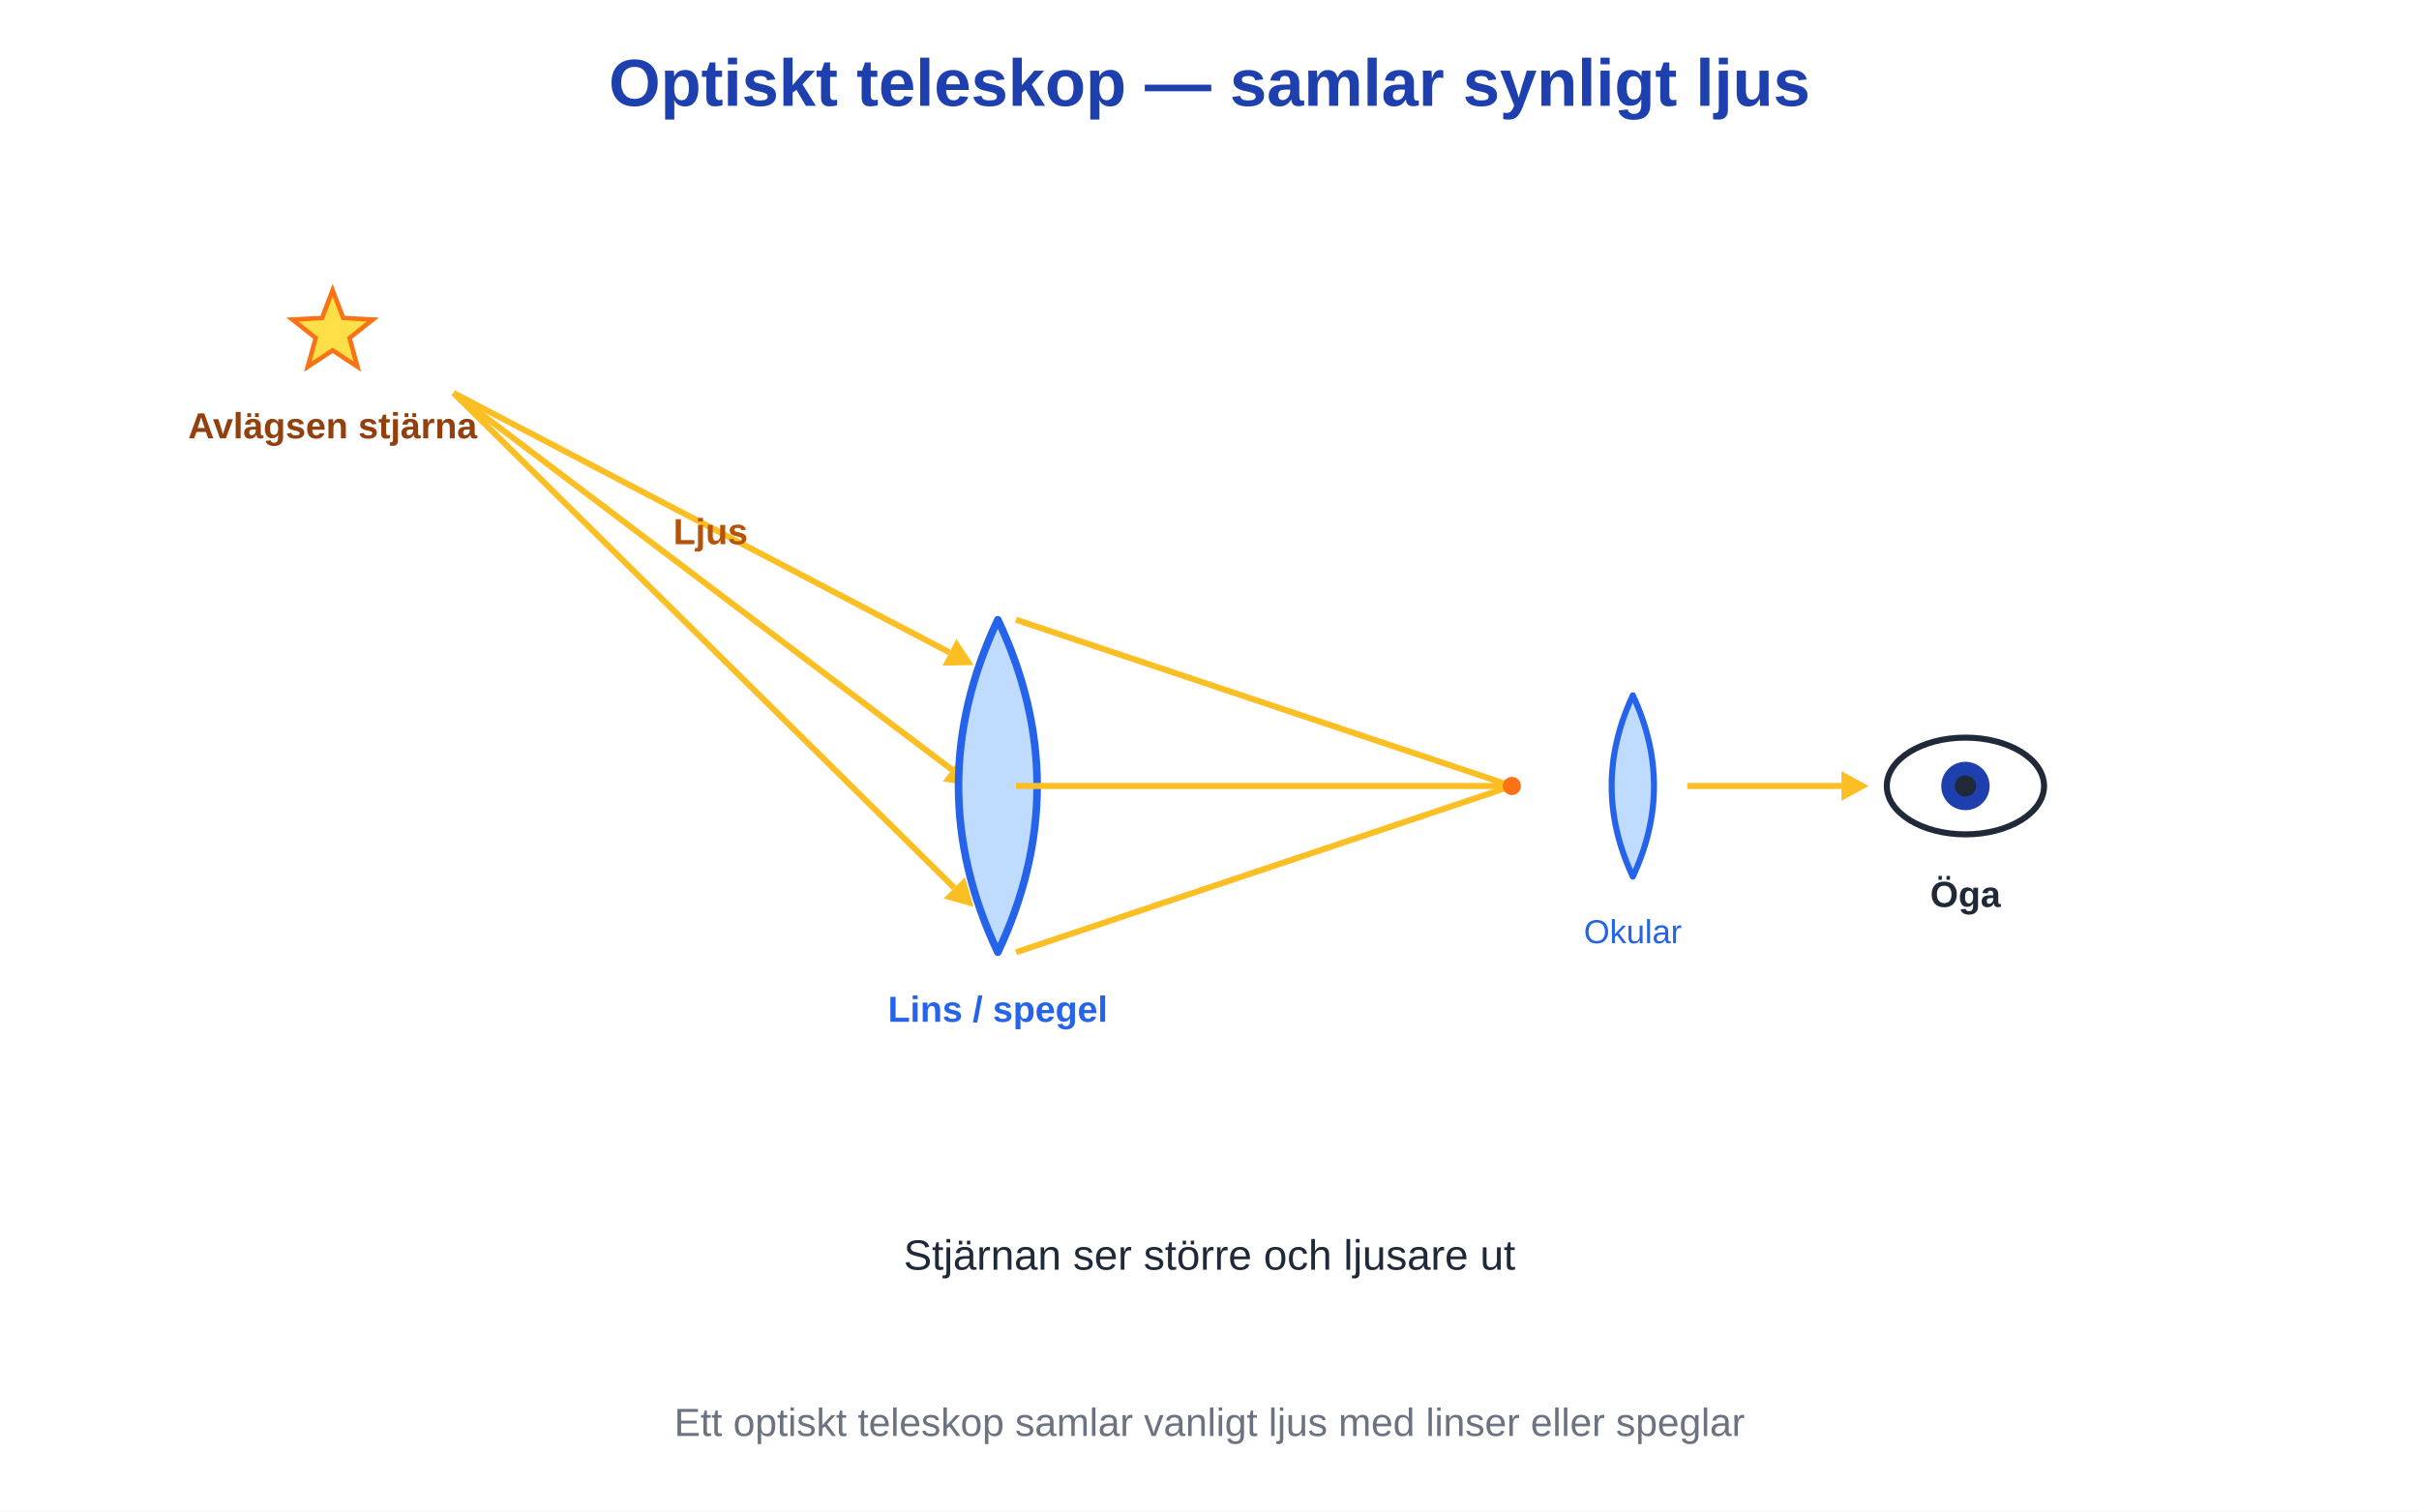
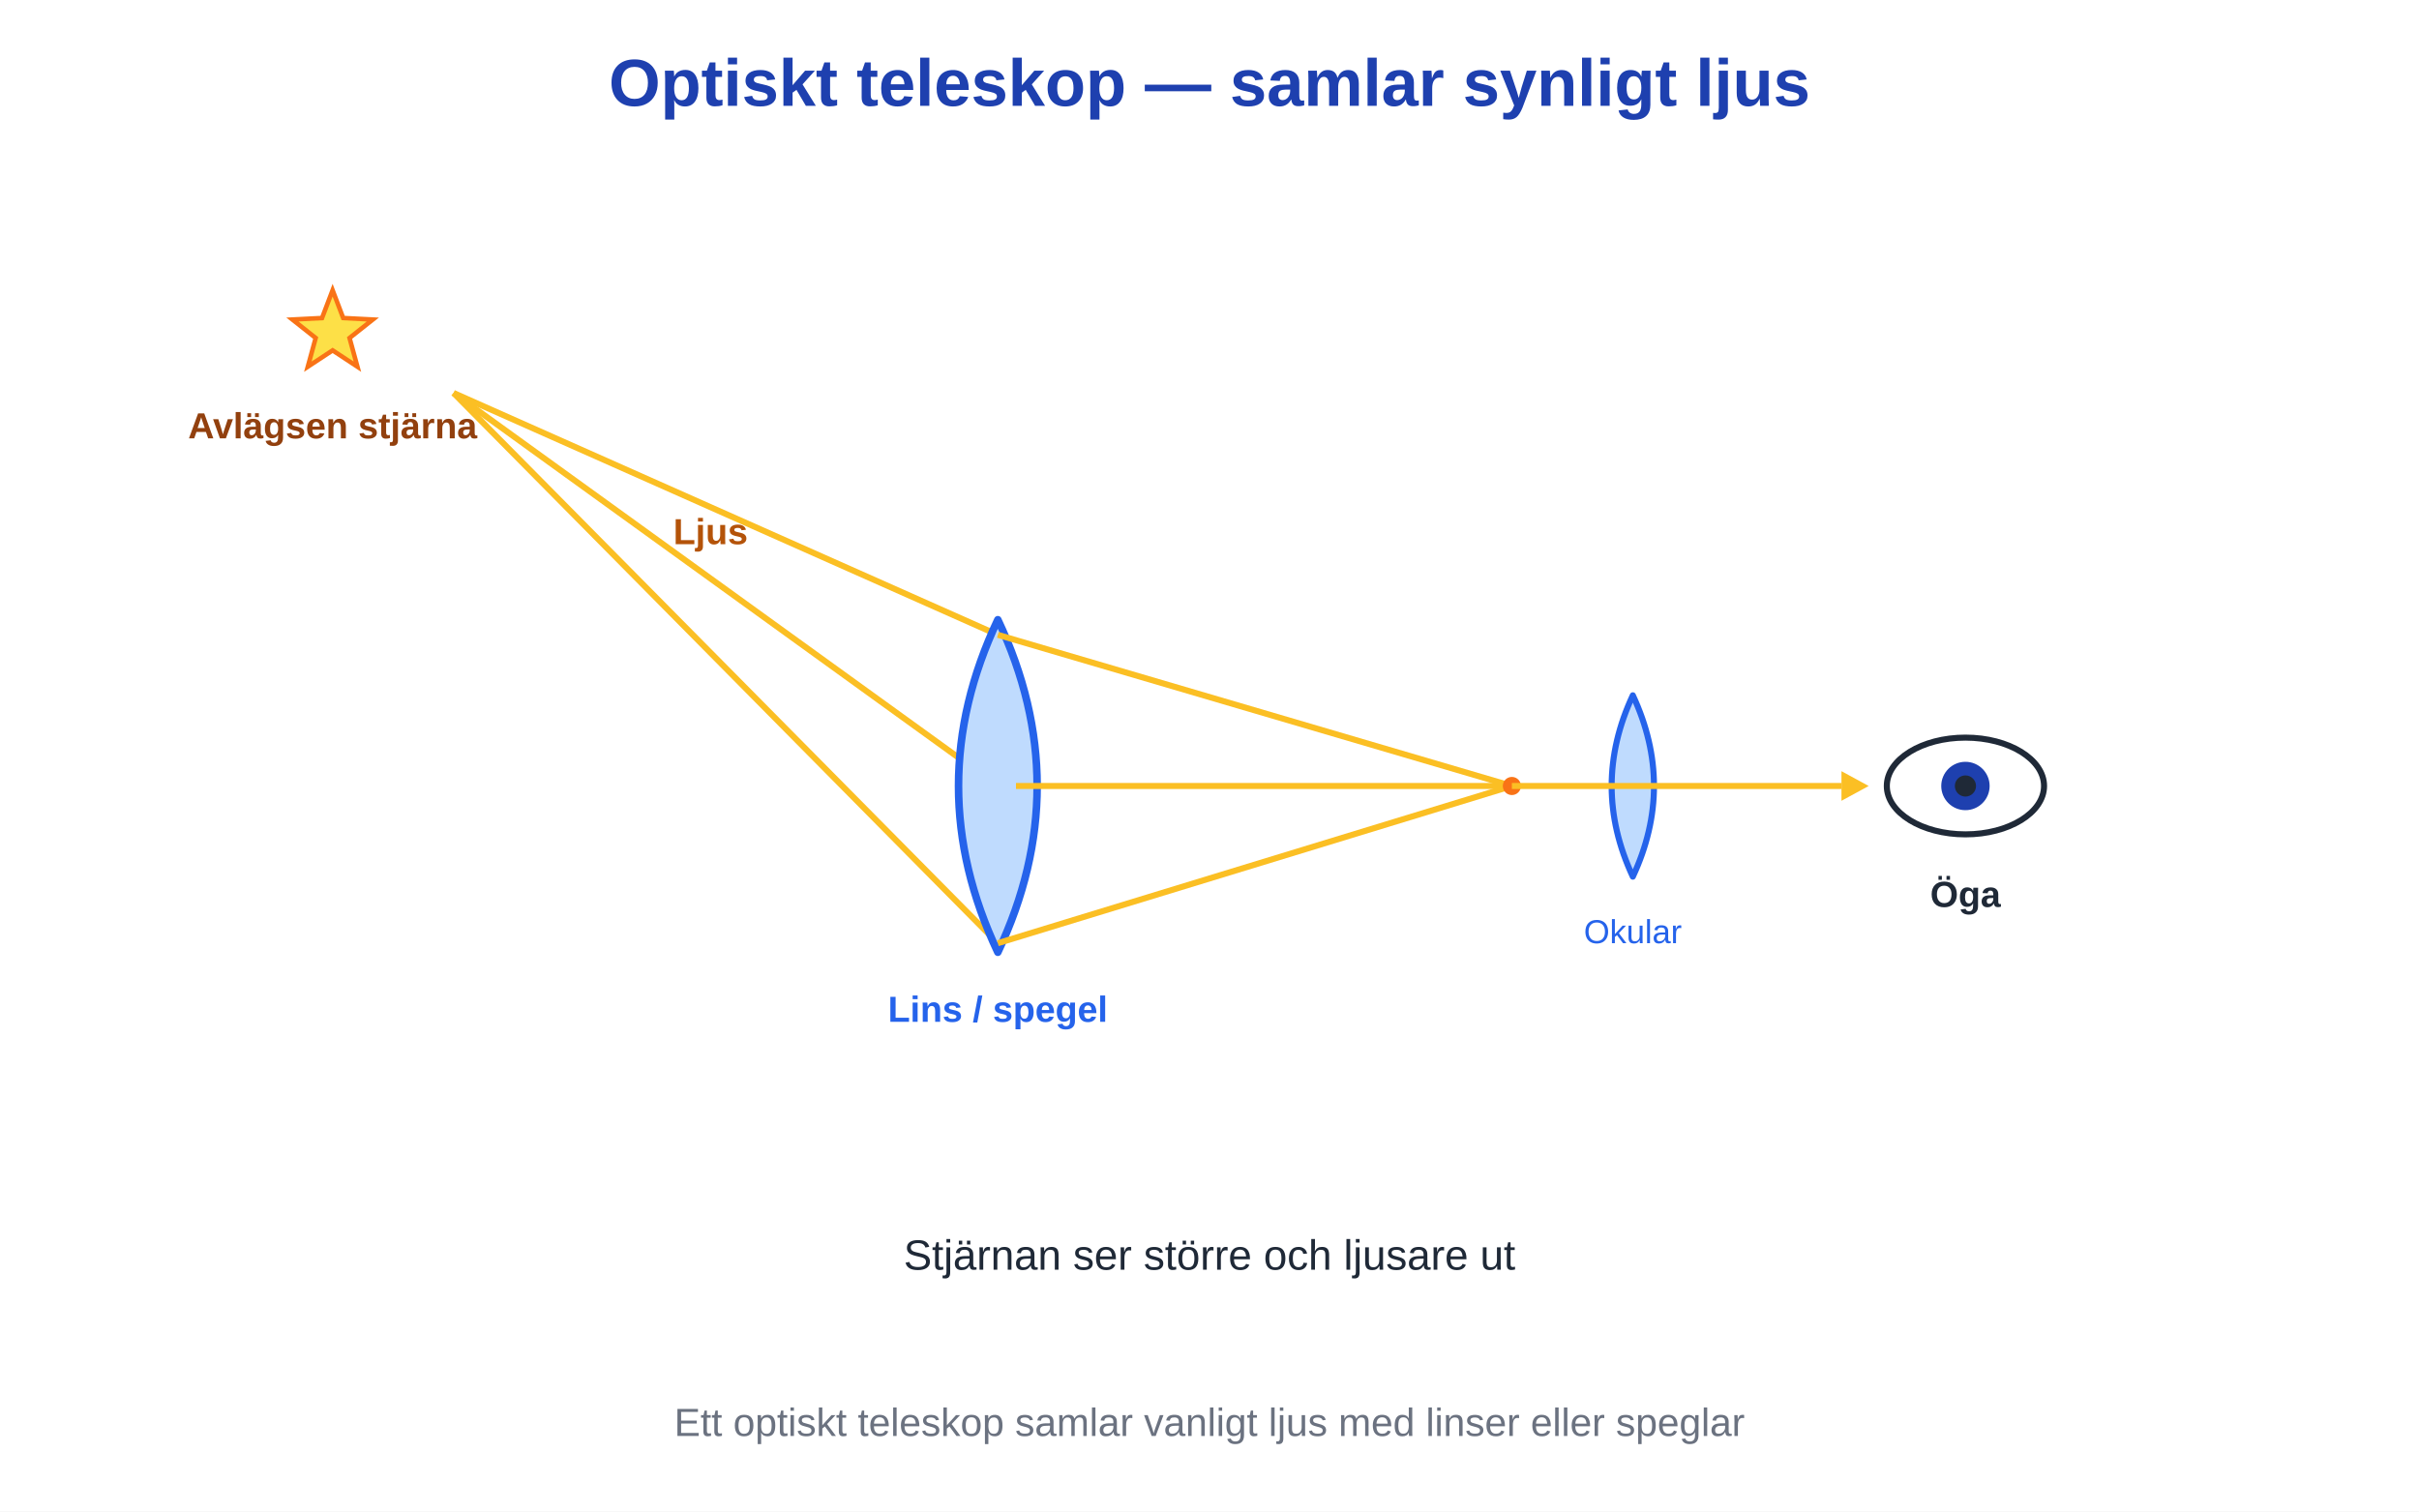
<svg xmlns="http://www.w3.org/2000/svg" viewBox="0 0 800 500" width="800" height="500">
  <rect width="800" height="500" fill="white" />
  <text x="400" y="35" font-family="Arial,sans-serif" font-size="22" fill="#1e40af" text-anchor="middle" font-weight="bold">Optiskt teleskop — samlar synligt ljus</text>
  <polygon points="110.0,96.0 113.5,105.2 123.3,105.7 115.6,111.8 118.2,121.3 110.0,115.9 101.8,121.3 104.4,111.8 96.7,105.7 106.5,105.2" fill="#fde047" stroke="#f97316" stroke-width="1.5" />
  <text x="110" y="145" font-family="Arial,sans-serif" font-size="12" fill="#92400e" text-anchor="middle" font-weight="bold">Avlägsen stjärna</text>
-   <line x1="150.0" y1="130.0" x2="314.0" y2="215.8" stroke="#fbbf24" stroke-width="2" />
-   <polygon points="322.0,220.0 311.7,220.2 316.3,211.4" fill="#fbbf24" />
-   <line x1="150.0" y1="130.0" x2="314.8" y2="254.6" stroke="#fbbf24" stroke-width="2" />
-   <polygon points="322.0,260.0 311.8,258.5 317.8,250.6" fill="#fbbf24" />
-   <line x1="150.0" y1="130.0" x2="315.6" y2="293.7" stroke="#fbbf24" stroke-width="2" />
-   <polygon points="322.0,300.0 312.1,297.2 319.1,290.2" fill="#fbbf24" />
+   <line x1="150.0" y1="130.0" x2="330.0" y2="210.0" stroke="#fbbf24" stroke-width="2" />
+   <line x1="150.0" y1="130.0" x2="330.0" y2="260.0" stroke="#fbbf24" stroke-width="2" />
+   <line x1="150.0" y1="130.0" x2="330.0" y2="312.0" stroke="#fbbf24" stroke-width="2" />
  <text x="235" y="180" font-family="Arial,sans-serif" font-size="12" fill="#b45309" text-anchor="middle" font-weight="bold">Ljus</text>
  <path d="M 330 205 Q 356 260 330 315 Q 304 260 330 205 Z" fill="#bfdbfe" stroke="#2563eb" stroke-width="2.5" stroke-linejoin="round" stroke-linecap="round" />
  <text x="330" y="338" font-family="Arial,sans-serif" font-size="12" fill="#2563eb" text-anchor="middle" font-weight="bold">Lins / spegel</text>
-   <line x1="336.0" y1="205.0" x2="500.0" y2="260.0" stroke="#fbbf24" stroke-width="2" />
+   <line x1="330.0" y1="210.0" x2="500.0" y2="260.0" stroke="#fbbf24" stroke-width="2" />
  <line x1="336.0" y1="260.0" x2="500.0" y2="260.0" stroke="#fbbf24" stroke-width="2" />
-   <line x1="336.0" y1="315.0" x2="500.0" y2="260.0" stroke="#fbbf24" stroke-width="2" />
+   <line x1="330.0" y1="312.0" x2="500.0" y2="260.0" stroke="#fbbf24" stroke-width="2" />
  <circle cx="500.0" cy="260.0" r="3" fill="#f97316" />
  <path d="M 540 230 Q 554 260 540 290 Q 526 260 540 230 Z" fill="#bfdbfe" stroke="#2563eb" stroke-width="2" stroke-linejoin="round" stroke-linecap="round" />
  <text x="540" y="312" font-family="Arial,sans-serif" font-size="11" fill="#2563eb" text-anchor="middle">Okular</text>
+   <line x1="500.0" y1="260.0" x2="609.0" y2="260.0" stroke="#fbbf24" stroke-width="2" />
+   <polygon points="618.0,260.0 609.0,264.9 609.0,255.1" fill="#fbbf24" />
  <ellipse cx="650.0" cy="260.0" rx="26.0" ry="16.0" fill="white" stroke="#1f2937" stroke-width="2" />
  <circle cx="650.0" cy="260.0" r="8.0" fill="#1e40af" stroke="none" stroke-width="2" />
  <circle cx="650.0" cy="260.0" r="3.5" fill="#1f2937" stroke="none" stroke-width="2" />
-   <line x1="558.0" y1="260.0" x2="609.0" y2="260.0" stroke="#fbbf24" stroke-width="2" />
-   <polygon points="618.0,260.0 609.0,264.9 609.0,255.1" fill="#fbbf24" />
  <text x="650" y="300" font-family="Arial,sans-serif" font-size="12" fill="#1f2937" text-anchor="middle" font-weight="bold">Öga</text>
  <text x="400" y="420" font-family="Arial,sans-serif" font-size="14" fill="#1f2937" text-anchor="middle">Stjärnan ser större och ljusare ut</text>
  <text x="400" y="475" font-family="Arial,sans-serif" font-size="13" fill="#6b7280" text-anchor="middle">Ett optiskt teleskop samlar vanligt ljus med linser eller speglar</text>
</svg>
